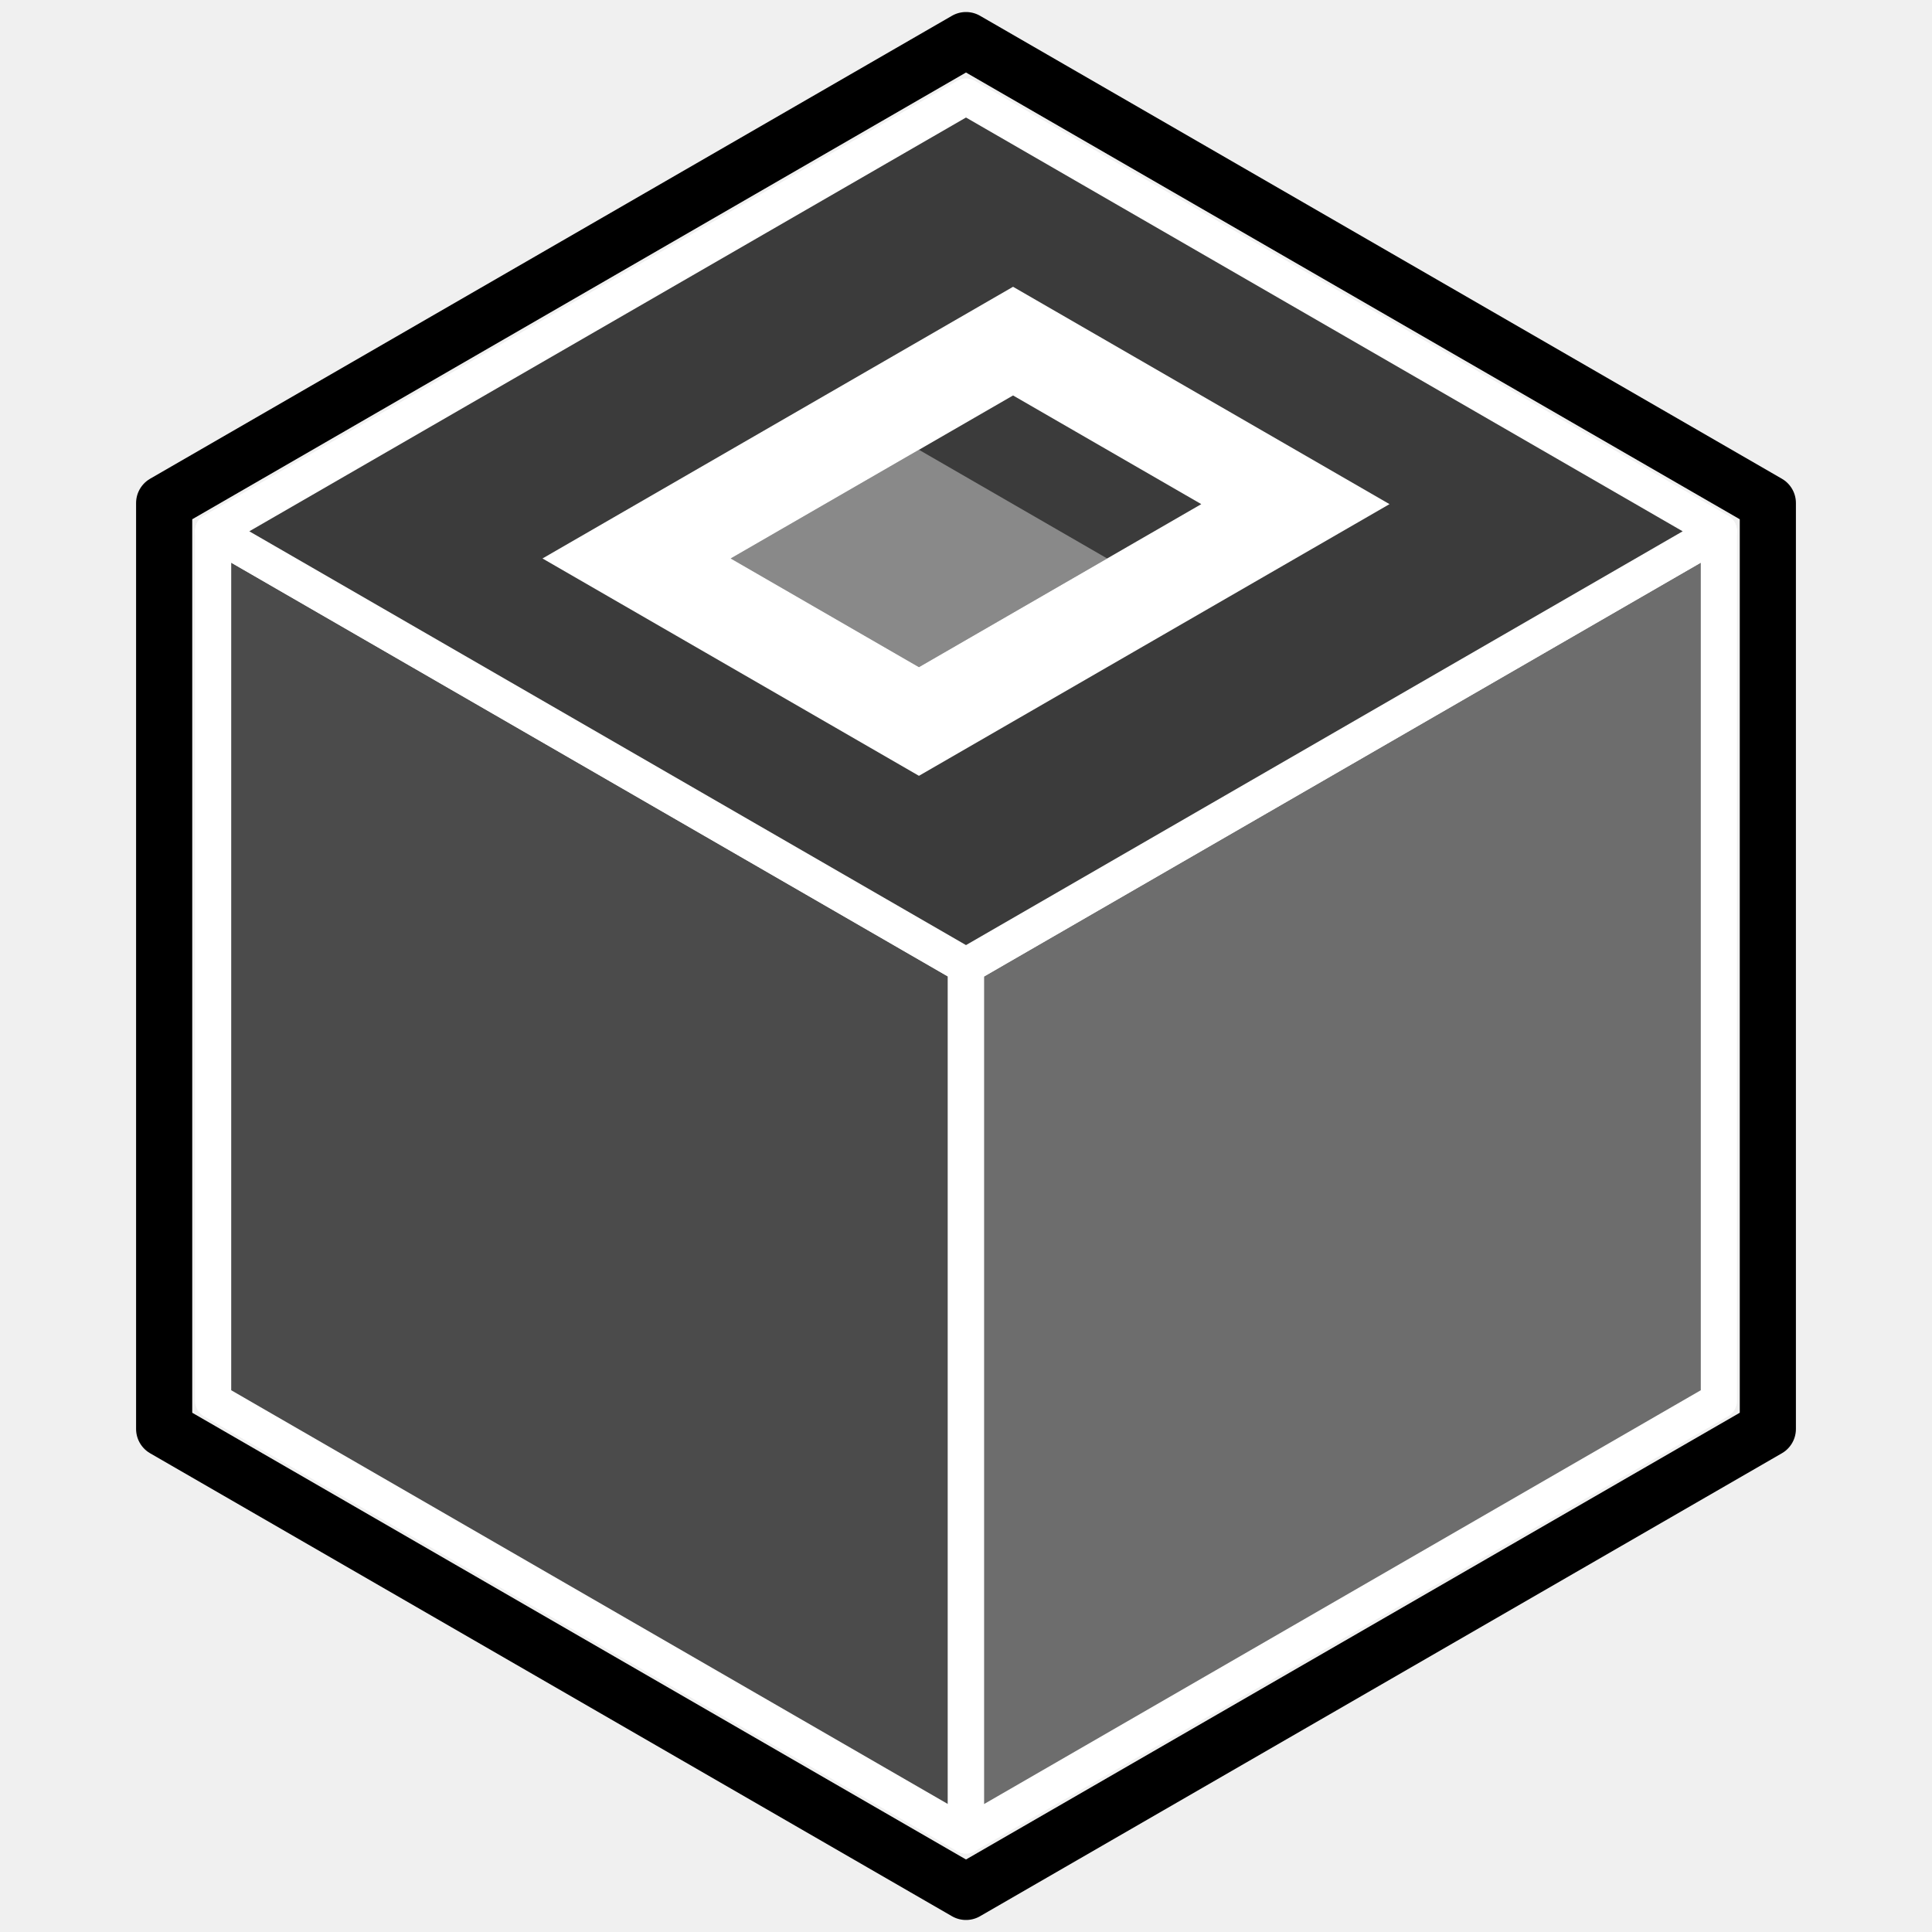
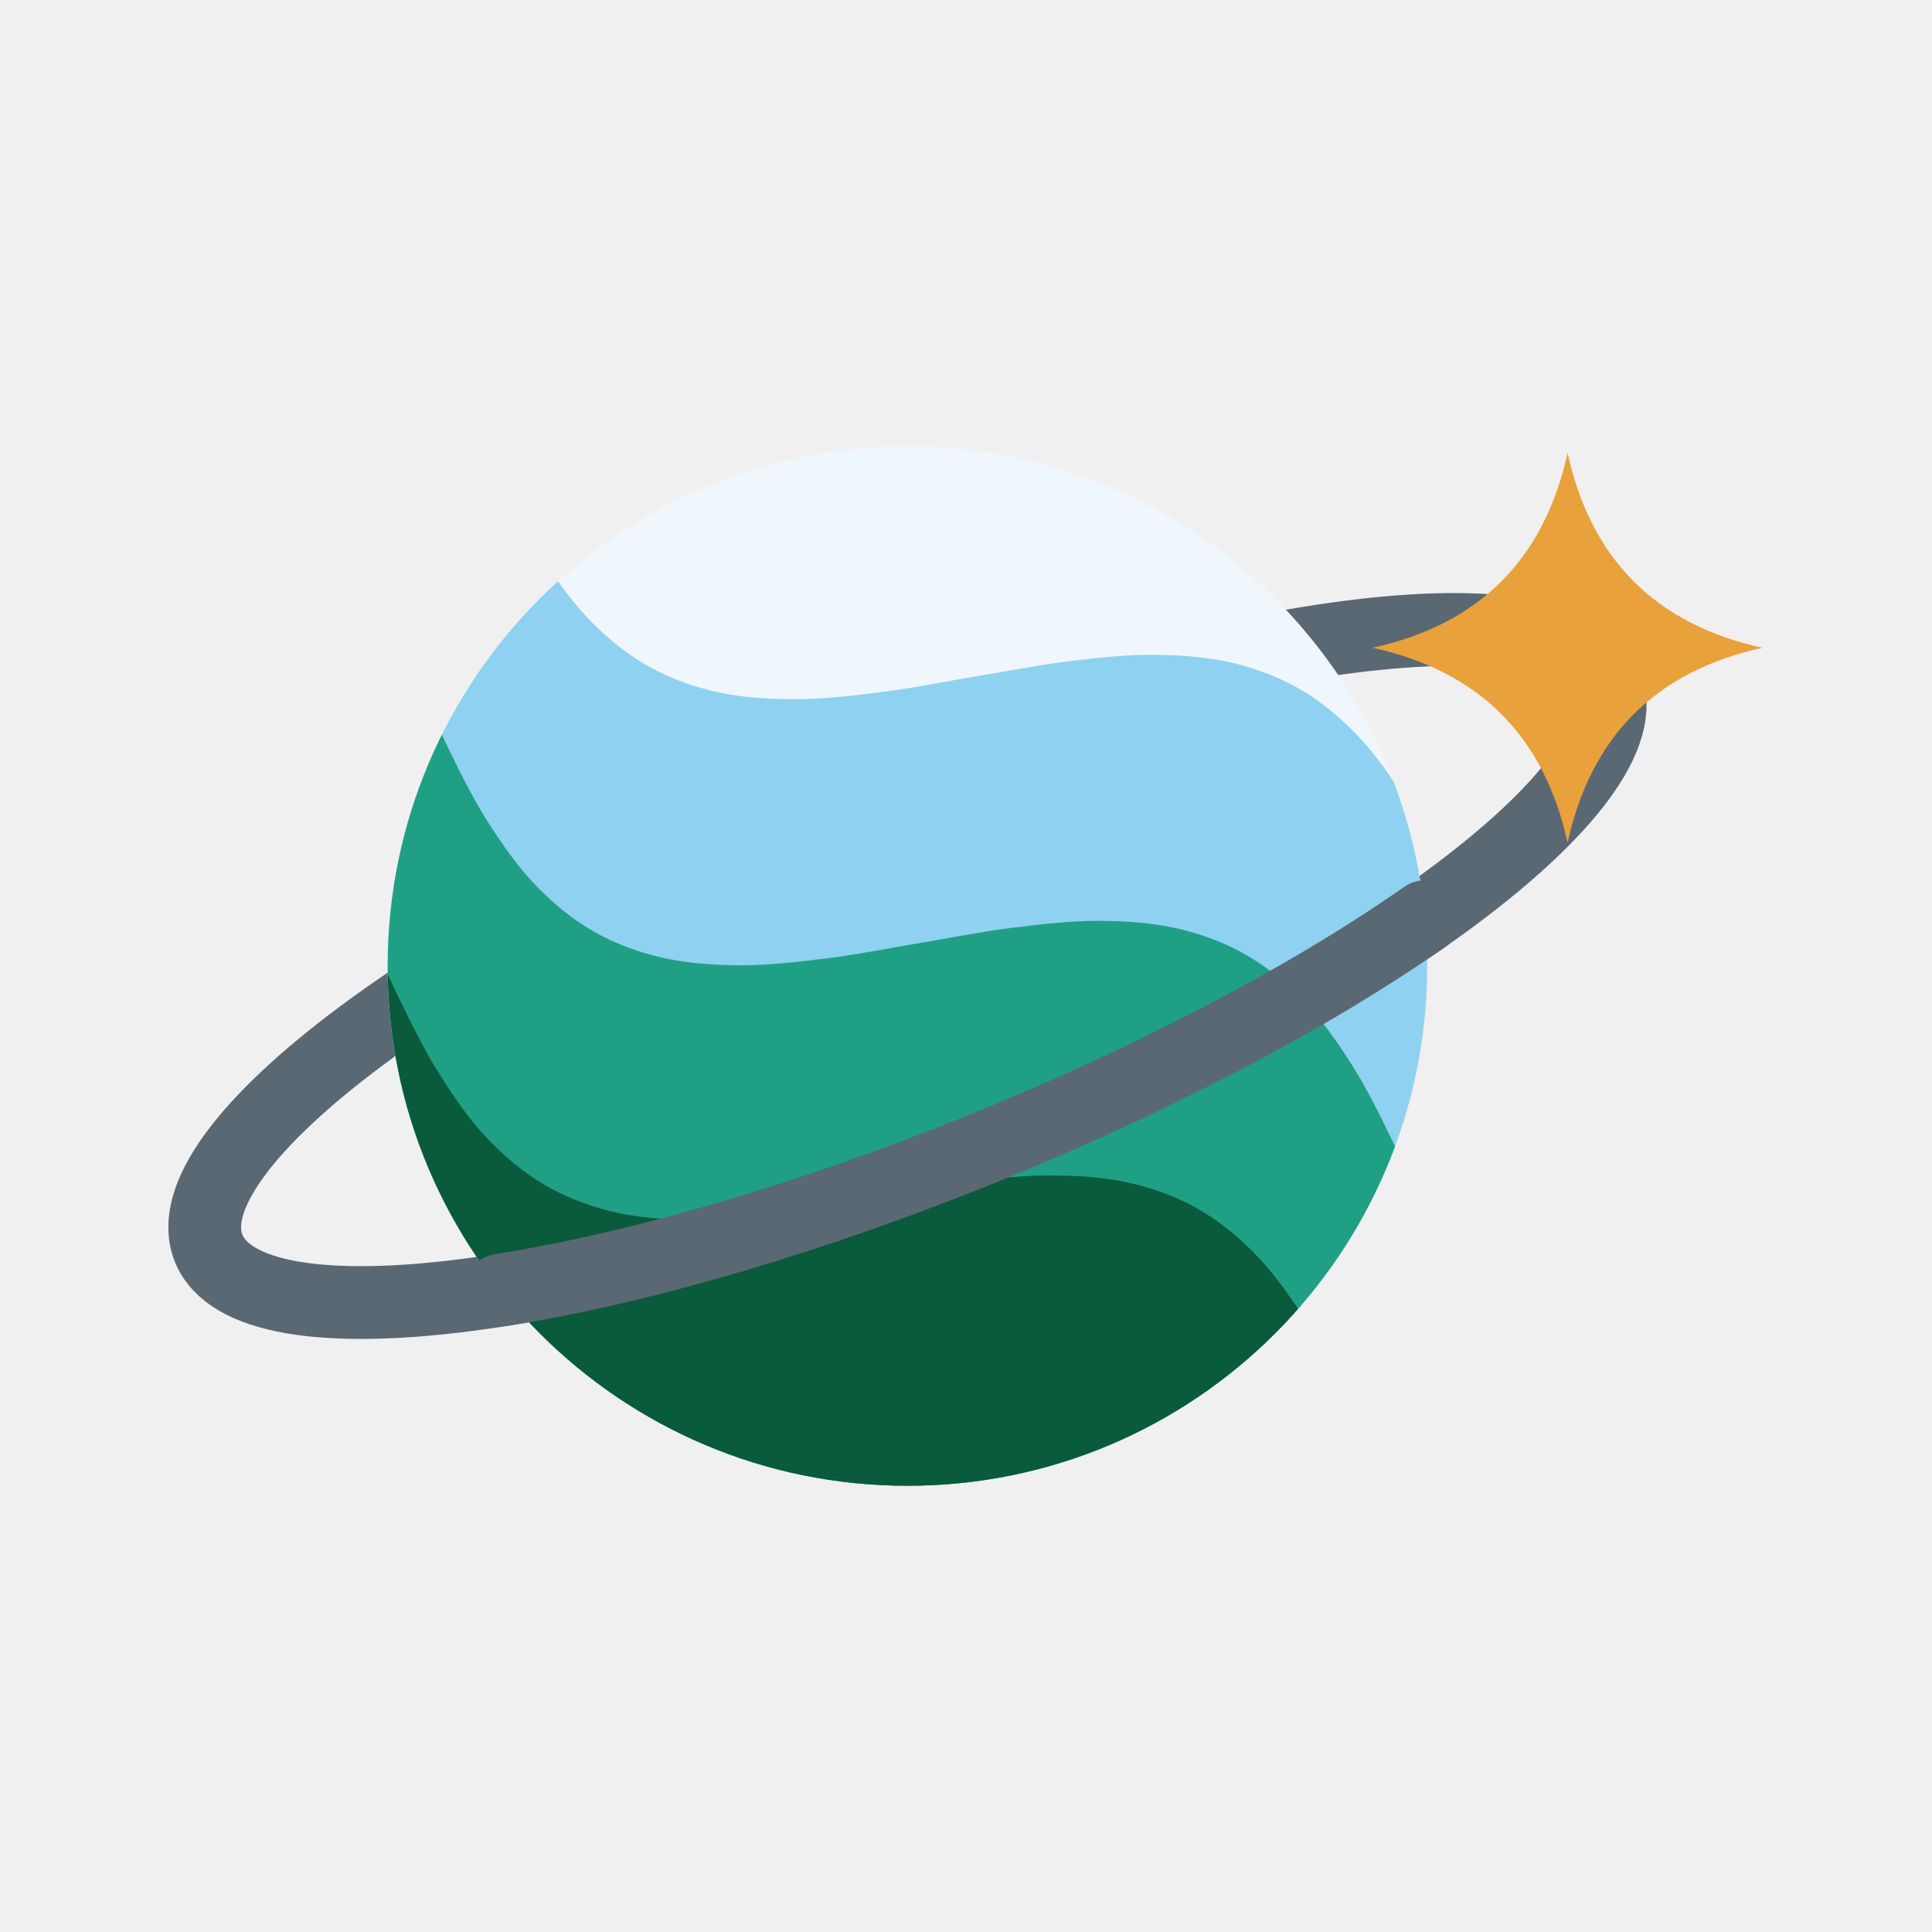
- <svg xmlns="http://www.w3.org/2000/svg" width="1024" height="1024" viewBox="0 0 1024 1024">
-   <g transform="translate(512, 512) scale(9.6)">
-     <path d="M0 -51.12 L44.27 -25.56 L44.27 25.56 L0 51.12 L-44.27 25.56 L-44.27 -25.56 Z" fill="none" stroke="#000000" stroke-width="3.1" stroke-linejoin="round" />
-     <path d="M0 0 L-41.568 -24 L-41.568 24 L0 48 Z" fill="#4b4b4b" stroke="white" stroke-width="2" stroke-linejoin="round" />
-     <path d="M0 0 L41.568 -24 L41.568 24 L0 48 Z" fill="#6d6d6d" stroke="white" stroke-width="2" stroke-linejoin="round" />
-     <path d="M0 -48 L-41.568 -24 L0 0 L41.568 -24 Z" fill="#3b3b3b" stroke="white" stroke-width="2" stroke-linejoin="round" />
-     <g transform="matrix(0.866, 0.5, -0.866, 0.5, 0, -24) scale(0.75)">
-       <path fill-rule="evenodd" clip-rule="evenodd" d="M-16 -20 L16 -20 L16 20 L-16 20 Z M-8 -12 L-8 12 L8 12 L8 -12 Z" fill="white" />
-       <path d="M-8 -4 L8 -4 L8 12 L-8 12 Z" fill="white" fill-opacity="0.4" />
+ <svg xmlns="http://www.w3.org/2000/svg" viewBox="0 0 1024 1024" width="1024" height="1024">
+   <g transform="translate(19.5 19.5) scale(9.85)">
+     <g transform="translate(11.89 15.04) scale(0.6992)">
+       <ellipse cx="50" cy="50" rx="58.0" ry="15.2" transform="rotate(-22 50 50)" fill="none" stroke="#5A6874" stroke-width="5.6" />
+       <clipPath id="dw2">
+         <circle cx="50" cy="50" r="40" />
+       </clipPath>
+       <circle cx="50" cy="50" r="40" fill="#EFF7FD" />
+       <g clip-path="url(#dw2)">
+         <g transform="rotate(28 50 50)">
+           <path d="M -12.00 19.69 C -11.06 20.27 -8.24 21.88 -6.36 23.17 C -4.48 24.46 -2.61 25.99 -0.73 27.43 C 1.15 28.86 3.03 30.43 4.91 31.78 C 6.79 33.13 8.67 34.47 10.55 35.52 C 12.42 36.57 14.30 37.48 16.18 38.06 C 18.06 38.64 19.94 38.98 21.82 39.00 C 23.70 39.02 25.58 38.72 27.45 38.18 C 29.33 37.63 31.21 36.75 33.09 35.73 C 34.97 34.71 36.85 33.38 38.73 32.04 C 40.61 30.71 42.48 29.15 44.36 27.71 C 46.24 26.28 48.12 24.74 50.00 23.43 C 51.88 22.12 53.76 20.84 55.64 19.88 C 57.52 18.91 59.39 18.10 61.27 17.62 C 63.15 17.15 65.03 16.93 66.91 17.02 C 68.79 17.12 70.67 17.53 72.55 18.18 C 74.42 18.83 76.30 19.81 78.18 20.91 C 80.06 22.00 81.94 23.39 83.82 24.76 C 85.70 26.14 87.58 27.71 89.45 29.14 C 91.33 30.57 93.21 32.08 95.09 33.33 C 96.97 34.59 98.85 35.79 100.73 36.68 C 102.61 37.56 104.48 38.26 106.36 38.63 C 108.24 39.00 111.06 38.85 112.00 38.89 L 112 160 L -12 160 Z" fill="#8FD1F0" />
+           <path d="M -12.00 37.45 C -11.06 37.79 -8.24 38.59 -6.36 39.50 C -4.48 40.41 -2.61 41.64 -0.73 42.92 C 1.15 44.19 3.03 45.71 4.91 47.14 C 6.79 48.58 8.67 50.15 10.55 51.51 C 12.42 52.87 14.30 54.24 16.18 55.31 C 18.06 56.38 19.94 57.33 21.82 57.95 C 23.70 58.56 25.58 58.94 27.45 58.99 C 29.33 59.05 31.21 58.79 33.09 58.28 C 34.97 57.77 36.85 56.92 38.73 55.93 C 40.61 54.93 42.48 53.63 44.36 52.31 C 46.24 50.99 48.12 49.44 50.00 48.00 C 51.88 46.56 53.76 45.01 55.64 43.69 C 57.52 42.37 59.39 41.07 61.27 40.07 C 63.15 39.08 65.03 38.23 66.91 37.72 C 68.79 37.21 70.67 36.95 72.55 37.01 C 74.42 37.06 76.30 37.44 78.18 38.05 C 80.06 38.67 81.94 39.62 83.82 40.69 C 85.70 41.76 87.58 43.13 89.45 44.49 C 91.33 45.85 93.21 47.42 95.09 48.86 C 96.97 50.29 98.85 51.81 100.73 53.08 C 102.61 54.36 104.48 55.59 106.36 56.50 C 108.24 57.41 111.06 58.21 112.00 58.55 L 112 160 L -12 160 Z" fill="#1FA085" />
+           <path d="M -12.00 56.11 C -11.06 56.15 -8.24 56.00 -6.36 56.37 C -4.48 56.74 -2.61 57.44 -0.73 58.32 C 1.15 59.21 3.03 60.41 4.91 61.67 C 6.79 62.92 8.67 64.43 10.55 65.86 C 12.42 67.29 14.30 68.86 16.18 70.24 C 18.06 71.61 19.94 73.00 21.82 74.09 C 23.70 75.19 25.58 76.17 27.45 76.82 C 29.33 77.47 31.21 77.88 33.09 77.98 C 34.97 78.07 36.85 77.85 38.73 77.38 C 40.61 76.90 42.48 76.09 44.36 75.12 C 46.24 74.16 48.12 72.88 50.00 71.57 C 51.88 70.26 53.76 68.72 55.64 67.29 C 57.52 65.85 59.39 64.29 61.27 62.96 C 63.15 61.62 65.03 60.29 66.91 59.27 C 68.79 58.25 70.67 57.37 72.55 56.82 C 74.42 56.28 76.30 55.98 78.18 56.00 C 80.06 56.02 81.94 56.36 83.82 56.94 C 85.70 57.52 87.58 58.43 89.45 59.48 C 91.33 60.53 93.21 61.87 95.09 63.22 C 96.97 64.57 98.85 66.14 100.73 67.57 C 102.61 69.01 104.48 70.54 106.36 71.83 C 108.24 73.12 111.06 74.73 112.00 75.31 L 112 160 L -12 160 Z" fill="#0A5A3C" />
+         </g>
+       </g>
+       <path d="M 89.82 46.21 A 58.0 15.2 -22 0 1 18.72 74.94" fill="none" stroke="#5A6874" stroke-width="5.6" stroke-linecap="round" />
+       <g transform="translate(100.80 25.51)">
+         <path fill="#E9A13B" d="M 0 -15 Q 2.70 -2.70 15 0 Q 2.70 2.70 0 15 Q -2.70 2.70 -15 0 Q -2.70 -2.70 0 -15 Z" />
+       </g>
    </g>
  </g>
</svg>
